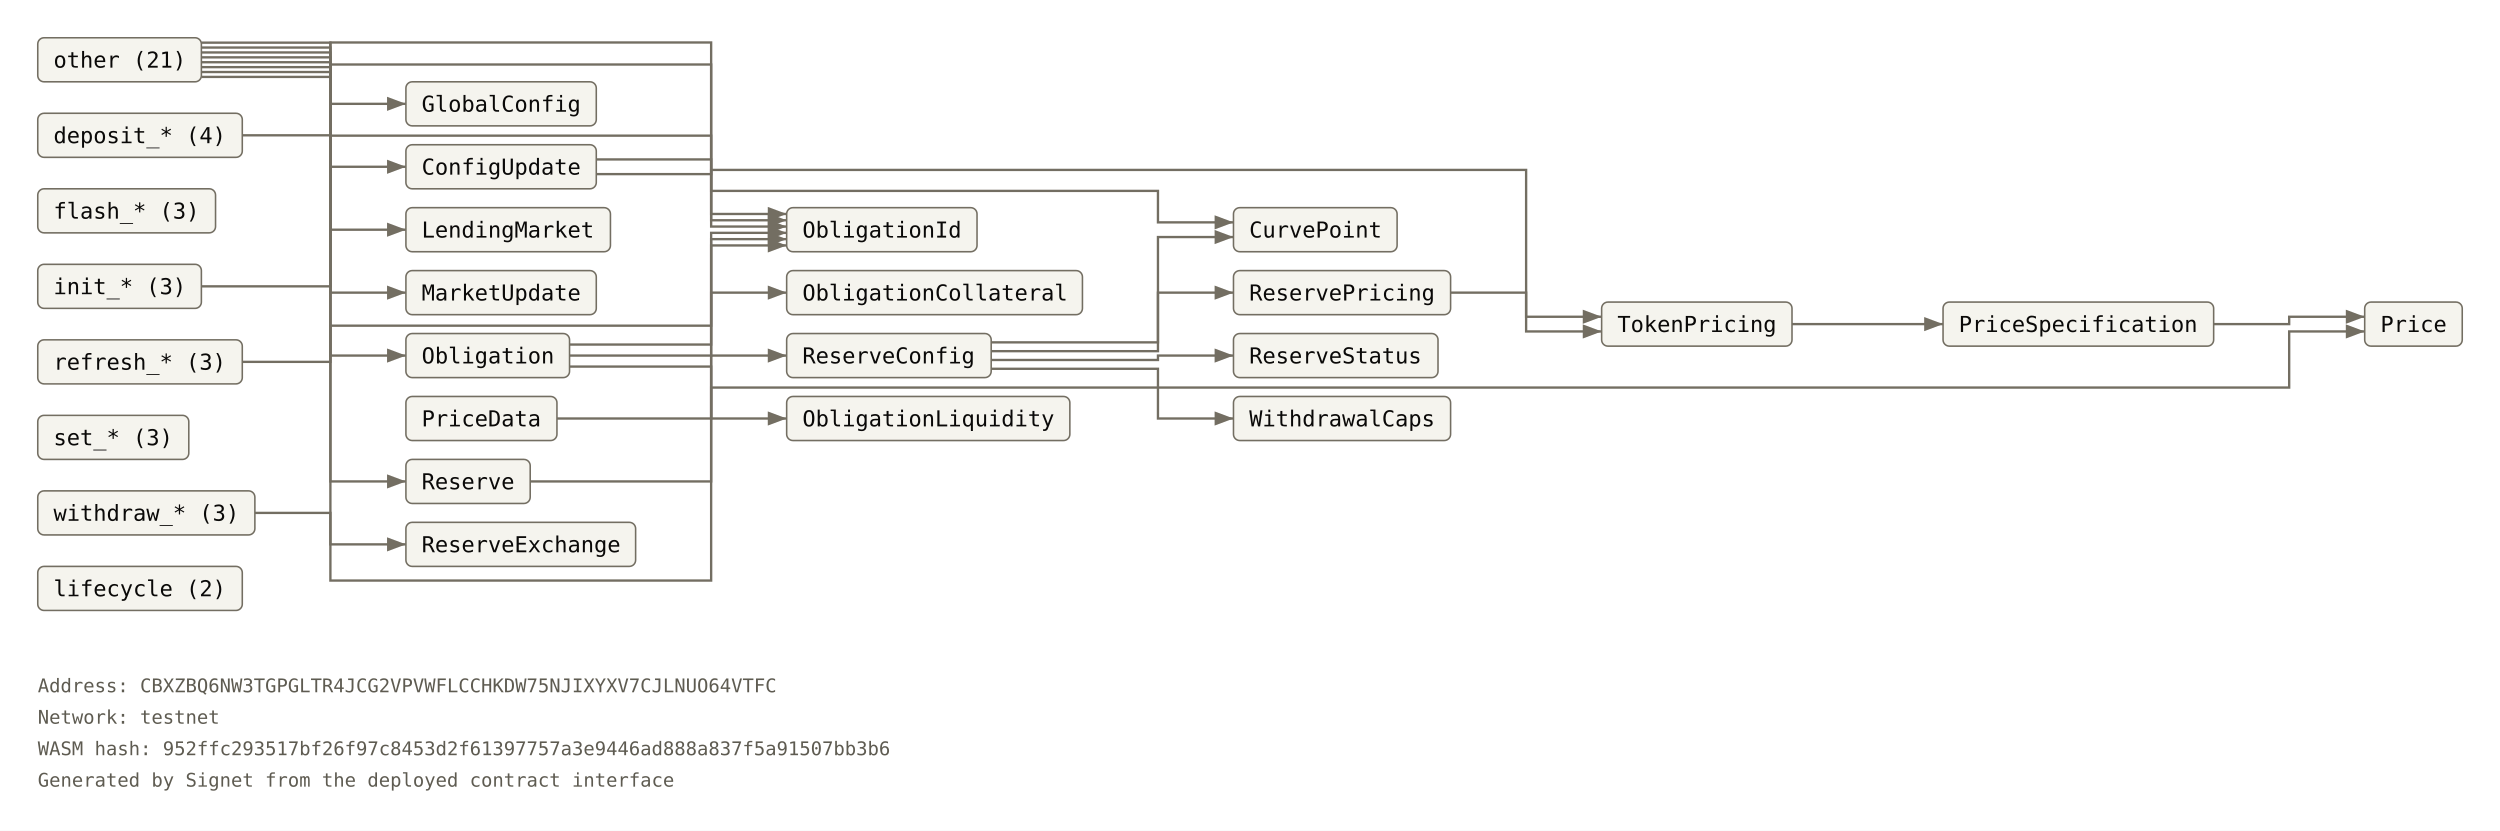
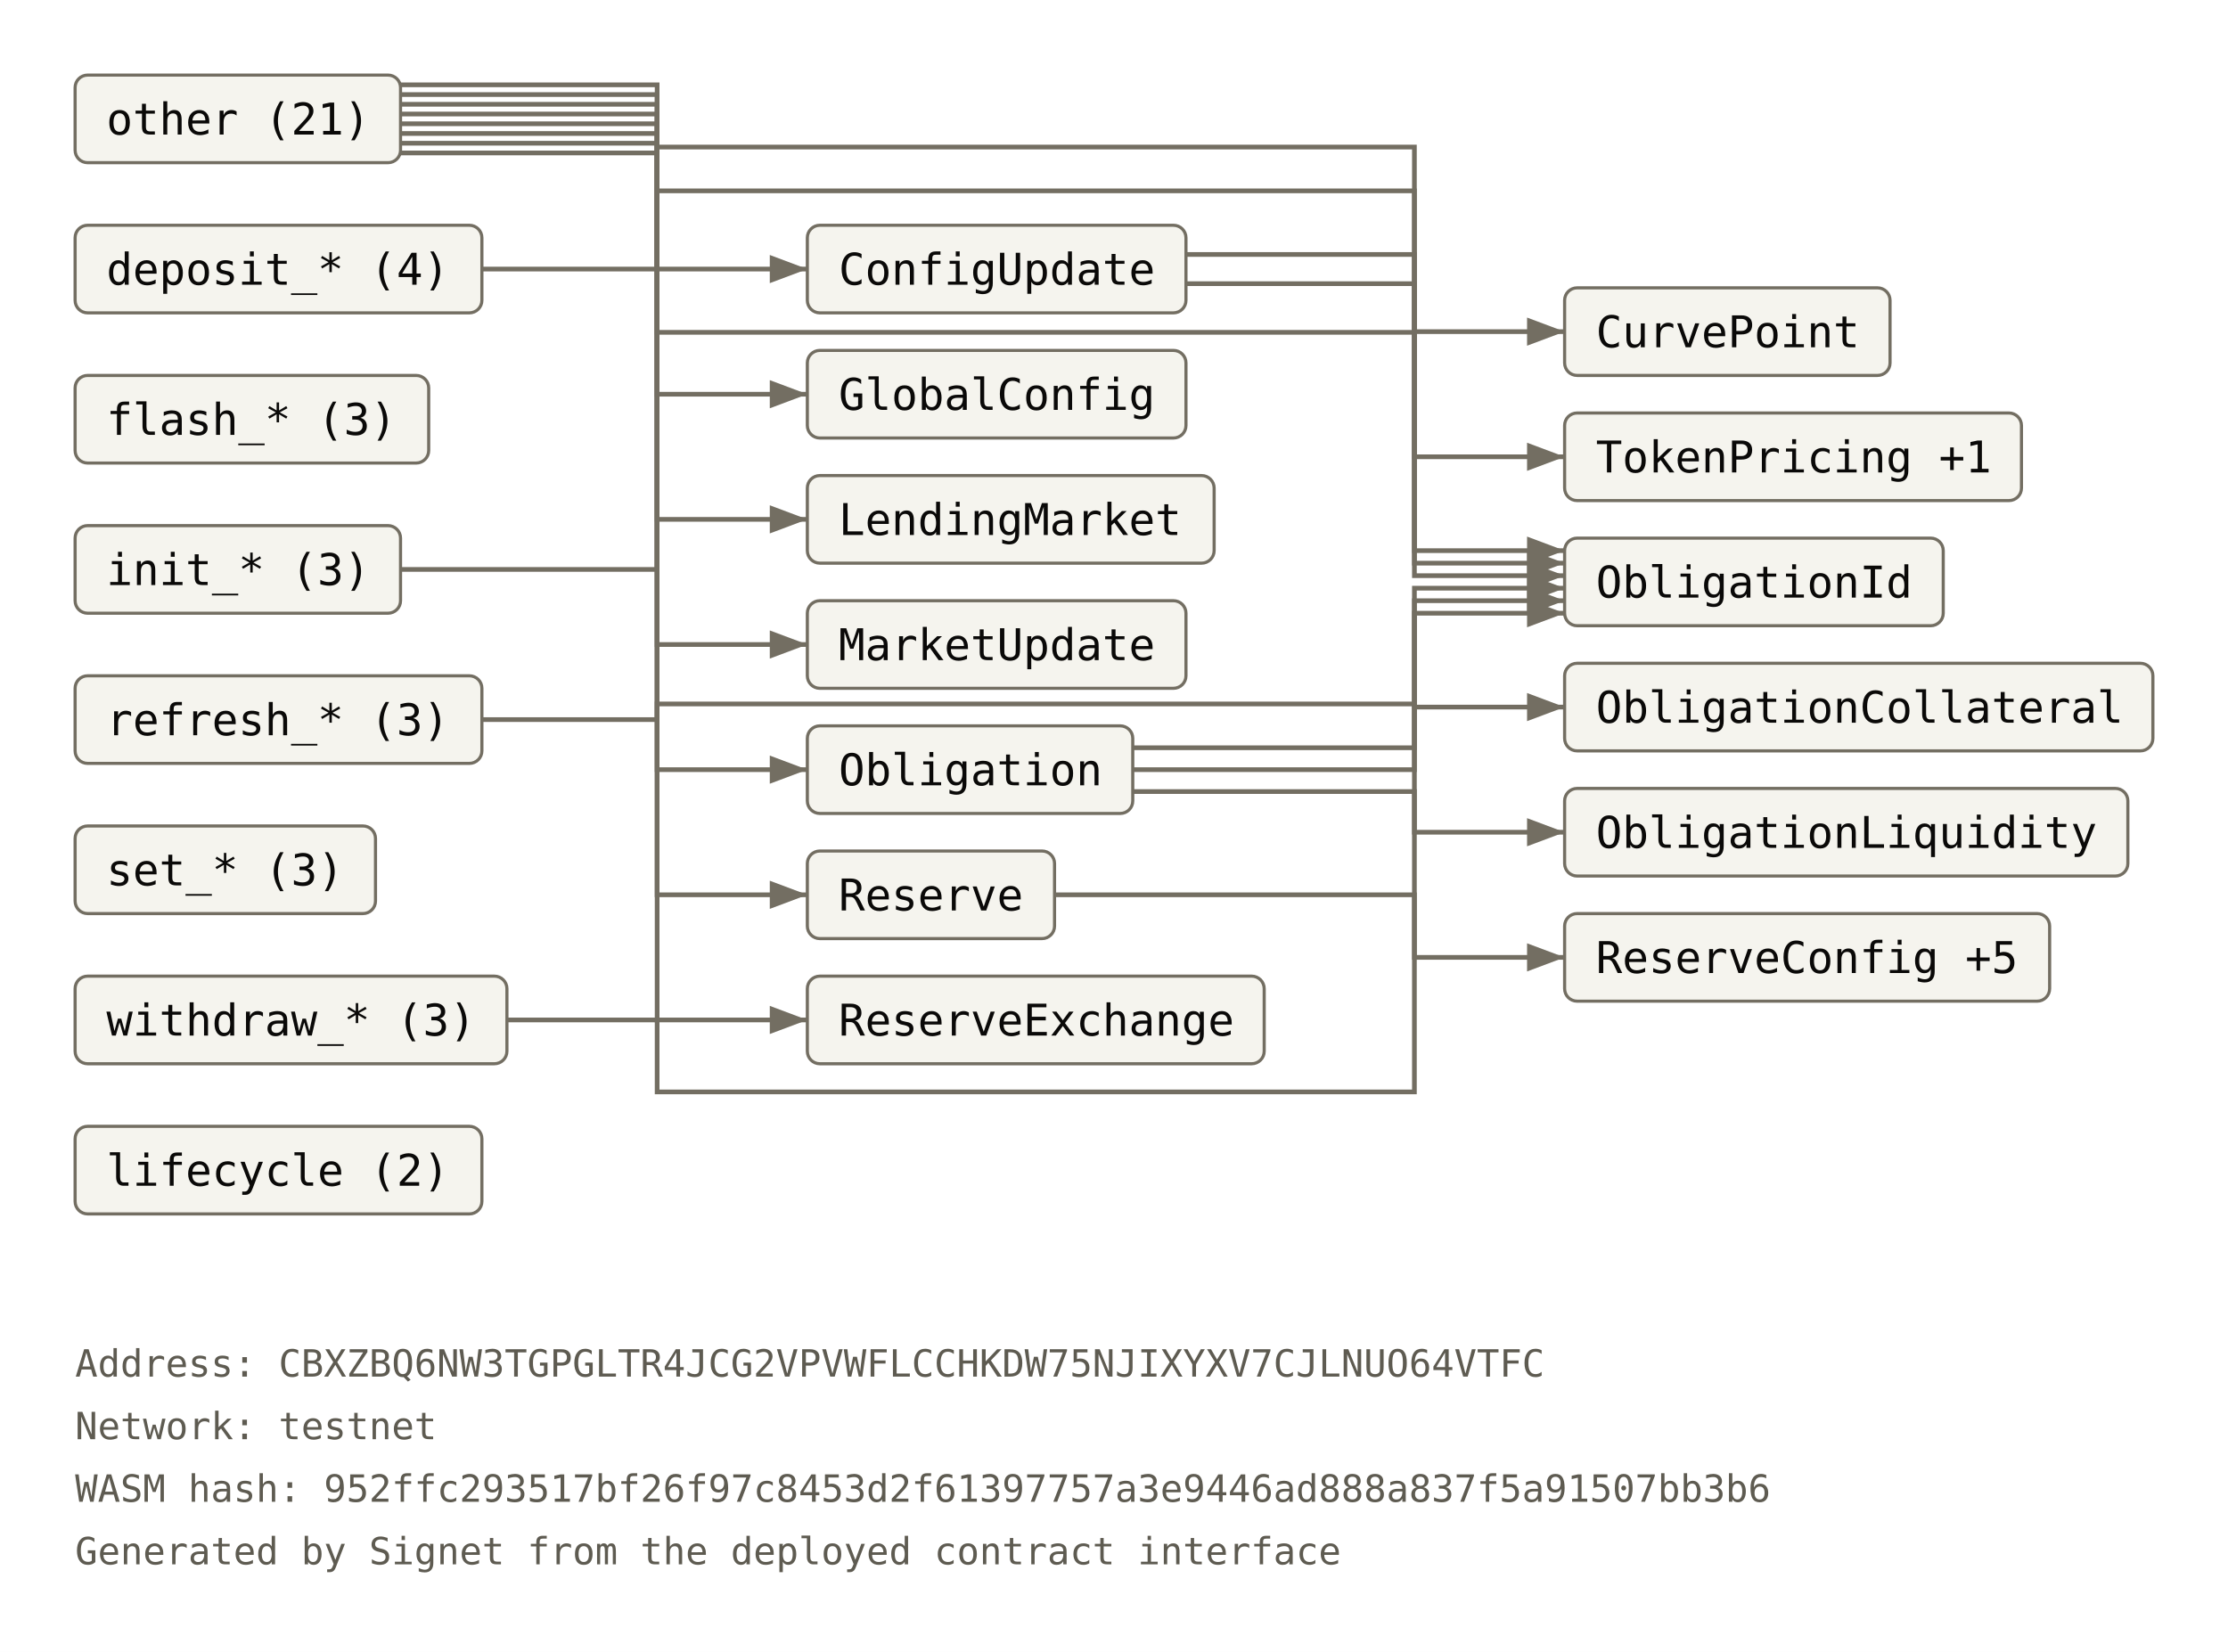
- <svg xmlns="http://www.w3.org/2000/svg" width="1589" height="528" viewBox="0 0 1589 528" role="img" aria-labelledby="export-title export-desc">
+ <svg xmlns="http://www.w3.org/2000/svg" width="712" height="528" viewBox="0 0 712 528" role="img" aria-labelledby="export-title export-desc">
  <style>text { font-family: monospace; font-size: 14px; }
.footer, .group-label { font-size: 12px; }
.canvas { fill: #ffffff; }
.node { fill: #f5f4ee; stroke: #736e62; }
.group { fill: none; stroke: #736e62; }
.label { fill: #0a0908; }
.footer, .group-label { fill: #5e5b51; }
.edge { fill: none; stroke: #736e62; stroke-width: 1.5; }
.arrow { fill: #736e62; }
@media (prefers-color-scheme: dark) { .canvas { fill: #0a0908; }
.node { fill: #181614; stroke: #736e62; }
.group { fill: none; stroke: #736e62; }
.label { fill: #f5f4ee; }
.footer, .group-label { fill: #9e9a8f; }
.edge { fill: none; stroke: #736e62; stroke-width: 1.5; }
.arrow { fill: #736e62; } }</style>
-   <rect class="canvas" width="1589" height="528" />
+   <rect class="canvas" width="712" height="528" />
  <defs>
    <marker id="export-arrow" markerWidth="8" markerHeight="6" refX="8" refY="3" orient="auto">
      <path class="arrow" d="M0,0 L8,3 L0,6 Z" />
    </marker>
  </defs>
-   <polyline class="edge" points="128,33.333 210,33.333 210,146 258,146" marker-end="url(#export-arrow)" />
-   <polyline class="edge" points="128,45.778 210,45.778 210,306 258,306" marker-end="url(#export-arrow)" />
-   <polyline class="edge" points="128,36.444 210,36.444 210,86.222 452,86.222 452,136 500,136" marker-end="url(#export-arrow)" />
-   <polyline class="edge" points="128,42.667 210,42.667 210,226 258,226" marker-end="url(#export-arrow)" />
-   <polyline class="edge" points="128,27.111 210,27.111 210,66 258,66" marker-end="url(#export-arrow)" />
-   <polyline class="edge" points="128,182 210,182 210,27 452,27 452,144 500,144" marker-end="url(#export-arrow)" />
-   <polyline class="edge" points="128,48.889 210,48.889 210,346 258,346" marker-end="url(#export-arrow)" />
-   <polyline class="edge" points="154,230 210,230 210,207 452,207 452,152 500,152" marker-end="url(#export-arrow)" />
-   <polyline class="edge" points="154,86 210,86 210,41 452,41 452,140 500,140" marker-end="url(#export-arrow)" />
-   <polyline class="edge" points="128,39.556 210,39.556 210,186 258,186" marker-end="url(#export-arrow)" />
-   <polyline class="edge" points="128,30.222 210,30.222 210,106 258,106" marker-end="url(#export-arrow)" />
-   <polyline class="edge" points="162,326 210,326 210,369 452,369 452,156 500,156" marker-end="url(#export-arrow)" />
-   <polyline class="edge" points="337,306 452,306 452,226 500,226" marker-end="url(#export-arrow)" />
-   <polyline class="edge" points="362,233 452,233 452,266 500,266" marker-end="url(#export-arrow)" />
-   <polyline class="edge" points="362,226 452,226 452,186 500,186" marker-end="url(#export-arrow)" />
-   <polyline class="edge" points="362,219 452,219 452,148 500,148" marker-end="url(#export-arrow)" />
-   <polyline class="edge" points="1139,206 1235,206" marker-end="url(#export-arrow)" />
-   <polyline class="edge" points="630,217.6 736,217.6 736,150.667 784,150.667" marker-end="url(#export-arrow)" />
-   <polyline class="edge" points="630,234.4 736,234.4 736,266 784,266" marker-end="url(#export-arrow)" />
-   <polyline class="edge" points="630,223.2 736,223.2 736,186 784,186" marker-end="url(#export-arrow)" />
-   <polyline class="edge" points="630,228.8 736,228.8 736,226 784,226" marker-end="url(#export-arrow)" />
-   <polyline class="edge" points="922,186 970,186 970,210.667 1018,210.667" marker-end="url(#export-arrow)" />
-   <polyline class="edge" points="379,101.333 452,101.333 452,121.333 736,121.333 736,141.333 784,141.333" marker-end="url(#export-arrow)" />
-   <polyline class="edge" points="379,110.667 452,110.667 452,108 970,108 970,201.333 1018,201.333" marker-end="url(#export-arrow)" />
-   <polyline class="edge" points="354,266 452,266 452,246.333 1455,246.333 1455,210.667 1503,210.667" marker-end="url(#export-arrow)" />
-   <polyline class="edge" points="1407,206 1455,206 1455,201.333 1503,201.333" marker-end="url(#export-arrow)" />
+   <polyline class="edge" points="128,33.333 210,33.333 210,166 258,166" marker-end="url(#export-arrow)" />
+   <polyline class="edge" points="128,45.778 210,45.778 210,286 258,286" marker-end="url(#export-arrow)" />
+   <polyline class="edge" points="128,36.444 210,36.444 210,106.222 452,106.222 452,176 500,176" marker-end="url(#export-arrow)" />
+   <polyline class="edge" points="128,42.667 210,42.667 210,246 258,246" marker-end="url(#export-arrow)" />
+   <polyline class="edge" points="128,30.222 210,30.222 210,126 258,126" marker-end="url(#export-arrow)" />
+   <polyline class="edge" points="128,182 210,182 210,47 452,47 452,184 500,184" marker-end="url(#export-arrow)" />
+   <polyline class="edge" points="128,48.889 210,48.889 210,326 258,326" marker-end="url(#export-arrow)" />
+   <polyline class="edge" points="154,230 210,230 210,225 452,225 452,188 500,188" marker-end="url(#export-arrow)" />
+   <polyline class="edge" points="154,86 210,86 210,61 452,61 452,180 500,180" marker-end="url(#export-arrow)" />
+   <polyline class="edge" points="128,39.556 210,39.556 210,206 258,206" marker-end="url(#export-arrow)" />
+   <polyline class="edge" points="128,27.111 210,27.111 210,86 258,86" marker-end="url(#export-arrow)" />
+   <polyline class="edge" points="162,326 210,326 210,349 452,349 452,196 500,196" marker-end="url(#export-arrow)" />
+   <polyline class="edge" points="337,286 452,286 452,306 500,306" marker-end="url(#export-arrow)" />
+   <polyline class="edge" points="362,253 452,253 452,266 500,266" marker-end="url(#export-arrow)" />
+   <polyline class="edge" points="362,246 452,246 452,226 500,226" marker-end="url(#export-arrow)" />
+   <polyline class="edge" points="362,239 452,239 452,192 500,192" marker-end="url(#export-arrow)" />
+   <polyline class="edge" points="379,81.333 452,81.333 452,106 500,106" marker-end="url(#export-arrow)" />
+   <polyline class="edge" points="379,90.667 452,90.667 452,146 500,146" marker-end="url(#export-arrow)" />
  <g>
    <rect class="node" x="24" y="24" width="104" height="28" rx="4" />
    <text class="label" x="34" y="43">other (21)</text>
  </g>
  <g>
    <rect class="node" x="24" y="360" width="130" height="28" rx="4" />
    <text class="label" x="34" y="379">lifecycle (2)</text>
  </g>
  <g>
    <rect class="node" x="24" y="120" width="113" height="28" rx="4" />
    <text class="label" x="34" y="139">flash_* (3)</text>
  </g>
  <g>
    <rect class="node" x="24" y="168" width="104" height="28" rx="4" />
    <text class="label" x="34" y="187">init_* (3)</text>
  </g>
  <g>
    <rect class="node" x="24" y="216" width="130" height="28" rx="4" />
    <text class="label" x="34" y="235">refresh_* (3)</text>
  </g>
  <g>
    <rect class="node" x="24" y="264" width="96" height="28" rx="4" />
    <text class="label" x="34" y="283">set_* (3)</text>
  </g>
  <g>
    <rect class="node" x="24" y="72" width="130" height="28" rx="4" />
    <text class="label" x="34" y="91">deposit_* (4)</text>
  </g>
  <g>
    <rect class="node" x="24" y="312" width="138" height="28" rx="4" />
    <text class="label" x="34" y="331">withdraw_* (3)</text>
  </g>
  <g>
-     <rect class="node" x="258" y="292" width="79" height="28" rx="4" />
-     <text class="label" x="268" y="311">Reserve</text>
+     <rect class="node" x="258" y="152" width="130" height="28" rx="4" />
+     <text class="label" x="268" y="171">LendingMarket</text>
  </g>
  <g>
-     <rect class="node" x="784" y="132" width="104" height="28" rx="4" />
-     <text class="label" x="794" y="151">CurvePoint</text>
+     <rect class="node" x="258" y="272" width="79" height="28" rx="4" />
+     <text class="label" x="268" y="291">Reserve</text>
  </g>
  <g>
-     <rect class="node" x="258" y="212" width="104" height="28" rx="4" />
-     <text class="label" x="268" y="231">Obligation</text>
+     <rect class="node" x="500" y="172" width="121" height="28" rx="4" />
+     <text class="label" x="510" y="191">ObligationId</text>
  </g>
  <g>
-     <rect class="node" x="258" y="52" width="121" height="28" rx="4" />
-     <text class="label" x="268" y="71">GlobalConfig</text>
+     <rect class="node" x="258" y="232" width="104" height="28" rx="4" />
+     <text class="label" x="268" y="251">Obligation</text>
  </g>
  <g>
-     <rect class="node" x="258" y="172" width="121" height="28" rx="4" />
-     <text class="label" x="268" y="191">MarketUpdate</text>
+     <rect class="node" x="258" y="112" width="121" height="28" rx="4" />
+     <text class="label" x="268" y="131">GlobalConfig</text>
  </g>
  <g>
-     <rect class="node" x="500" y="132" width="121" height="28" rx="4" />
-     <text class="label" x="510" y="151">ObligationId</text>
+     <rect class="node" x="258" y="312" width="146" height="28" rx="4" />
+     <text class="label" x="268" y="331">ReserveExchange</text>
  </g>
  <g>
-     <rect class="node" x="1018" y="192" width="121" height="28" rx="4" />
-     <text class="label" x="1028" y="211">TokenPricing</text>
+     <rect class="node" x="258" y="192" width="121" height="28" rx="4" />
+     <text class="label" x="268" y="211">MarketUpdate</text>
  </g>
  <g>
-     <rect class="node" x="258" y="132" width="130" height="28" rx="4" />
-     <text class="label" x="268" y="151">LendingMarket</text>
+     <rect class="node" x="258" y="72" width="121" height="28" rx="4" />
+     <text class="label" x="268" y="91">ConfigUpdate</text>
  </g>
  <g>
-     <rect class="node" x="500" y="212" width="130" height="28" rx="4" />
-     <text class="label" x="510" y="231">ReserveConfig</text>
-   </g>
-   <g>
-     <rect class="node" x="784" y="212" width="130" height="28" rx="4" />
-     <text class="label" x="794" y="231">ReserveStatus</text>
-   </g>
-   <g>
-     <rect class="node" x="784" y="172" width="138" height="28" rx="4" />
-     <text class="label" x="794" y="191">ReservePricing</text>
-   </g>
-   <g>
-     <rect class="node" x="784" y="252" width="138" height="28" rx="4" />
-     <text class="label" x="794" y="271">WithdrawalCaps</text>
+     <rect class="node" x="500" y="292" width="155" height="28" rx="4" />
+     <text class="label" x="510" y="311">ReserveConfig +5</text>
  </g>
  <g>
    <rect class="node" x="500" y="252" width="180" height="28" rx="4" />
    <text class="label" x="510" y="271">ObligationLiquidity</text>
  </g>
  <g>
-     <rect class="node" x="500" y="172" width="188" height="28" rx="4" />
-     <text class="label" x="510" y="191">ObligationCollateral</text>
+     <rect class="node" x="500" y="212" width="188" height="28" rx="4" />
+     <text class="label" x="510" y="231">ObligationCollateral</text>
  </g>
  <g>
-     <rect class="node" x="258" y="92" width="121" height="28" rx="4" />
-     <text class="label" x="268" y="111">ConfigUpdate</text>
+     <rect class="node" x="500" y="92" width="104" height="28" rx="4" />
+     <text class="label" x="510" y="111">CurvePoint</text>
  </g>
  <g>
-     <rect class="node" x="258" y="332" width="146" height="28" rx="4" />
-     <text class="label" x="268" y="351">ReserveExchange</text>
-   </g>
-   <g>
-     <rect class="node" x="1503" y="192" width="62" height="28" rx="4" />
-     <text class="label" x="1513" y="211">Price</text>
-   </g>
-   <g>
-     <rect class="node" x="258" y="252" width="96" height="28" rx="4" />
-     <text class="label" x="268" y="271">PriceData</text>
-   </g>
-   <g>
-     <rect class="node" x="1235" y="192" width="172" height="28" rx="4" />
-     <text class="label" x="1245" y="211">PriceSpecification</text>
+     <rect class="node" x="500" y="132" width="146" height="28" rx="4" />
+     <text class="label" x="510" y="151">TokenPricing +1</text>
  </g>
  <text class="footer" x="24" y="440">Address: CBXZBQ6NW3TGPGLTR4JCG2VPVWFLCCHKDW75NJIXYXV7CJLNUO64VTFC</text>
  <text class="footer" x="24" y="460">Network: testnet</text>
  <text class="footer" x="24" y="480">WASM hash: 952ffc293517bf26f97c8453d2f61397757a3e9446ad888a837f5a91507bb3b6</text>
  <text class="footer" x="24" y="500">Generated by Signet from the deployed contract interface</text>
</svg>
